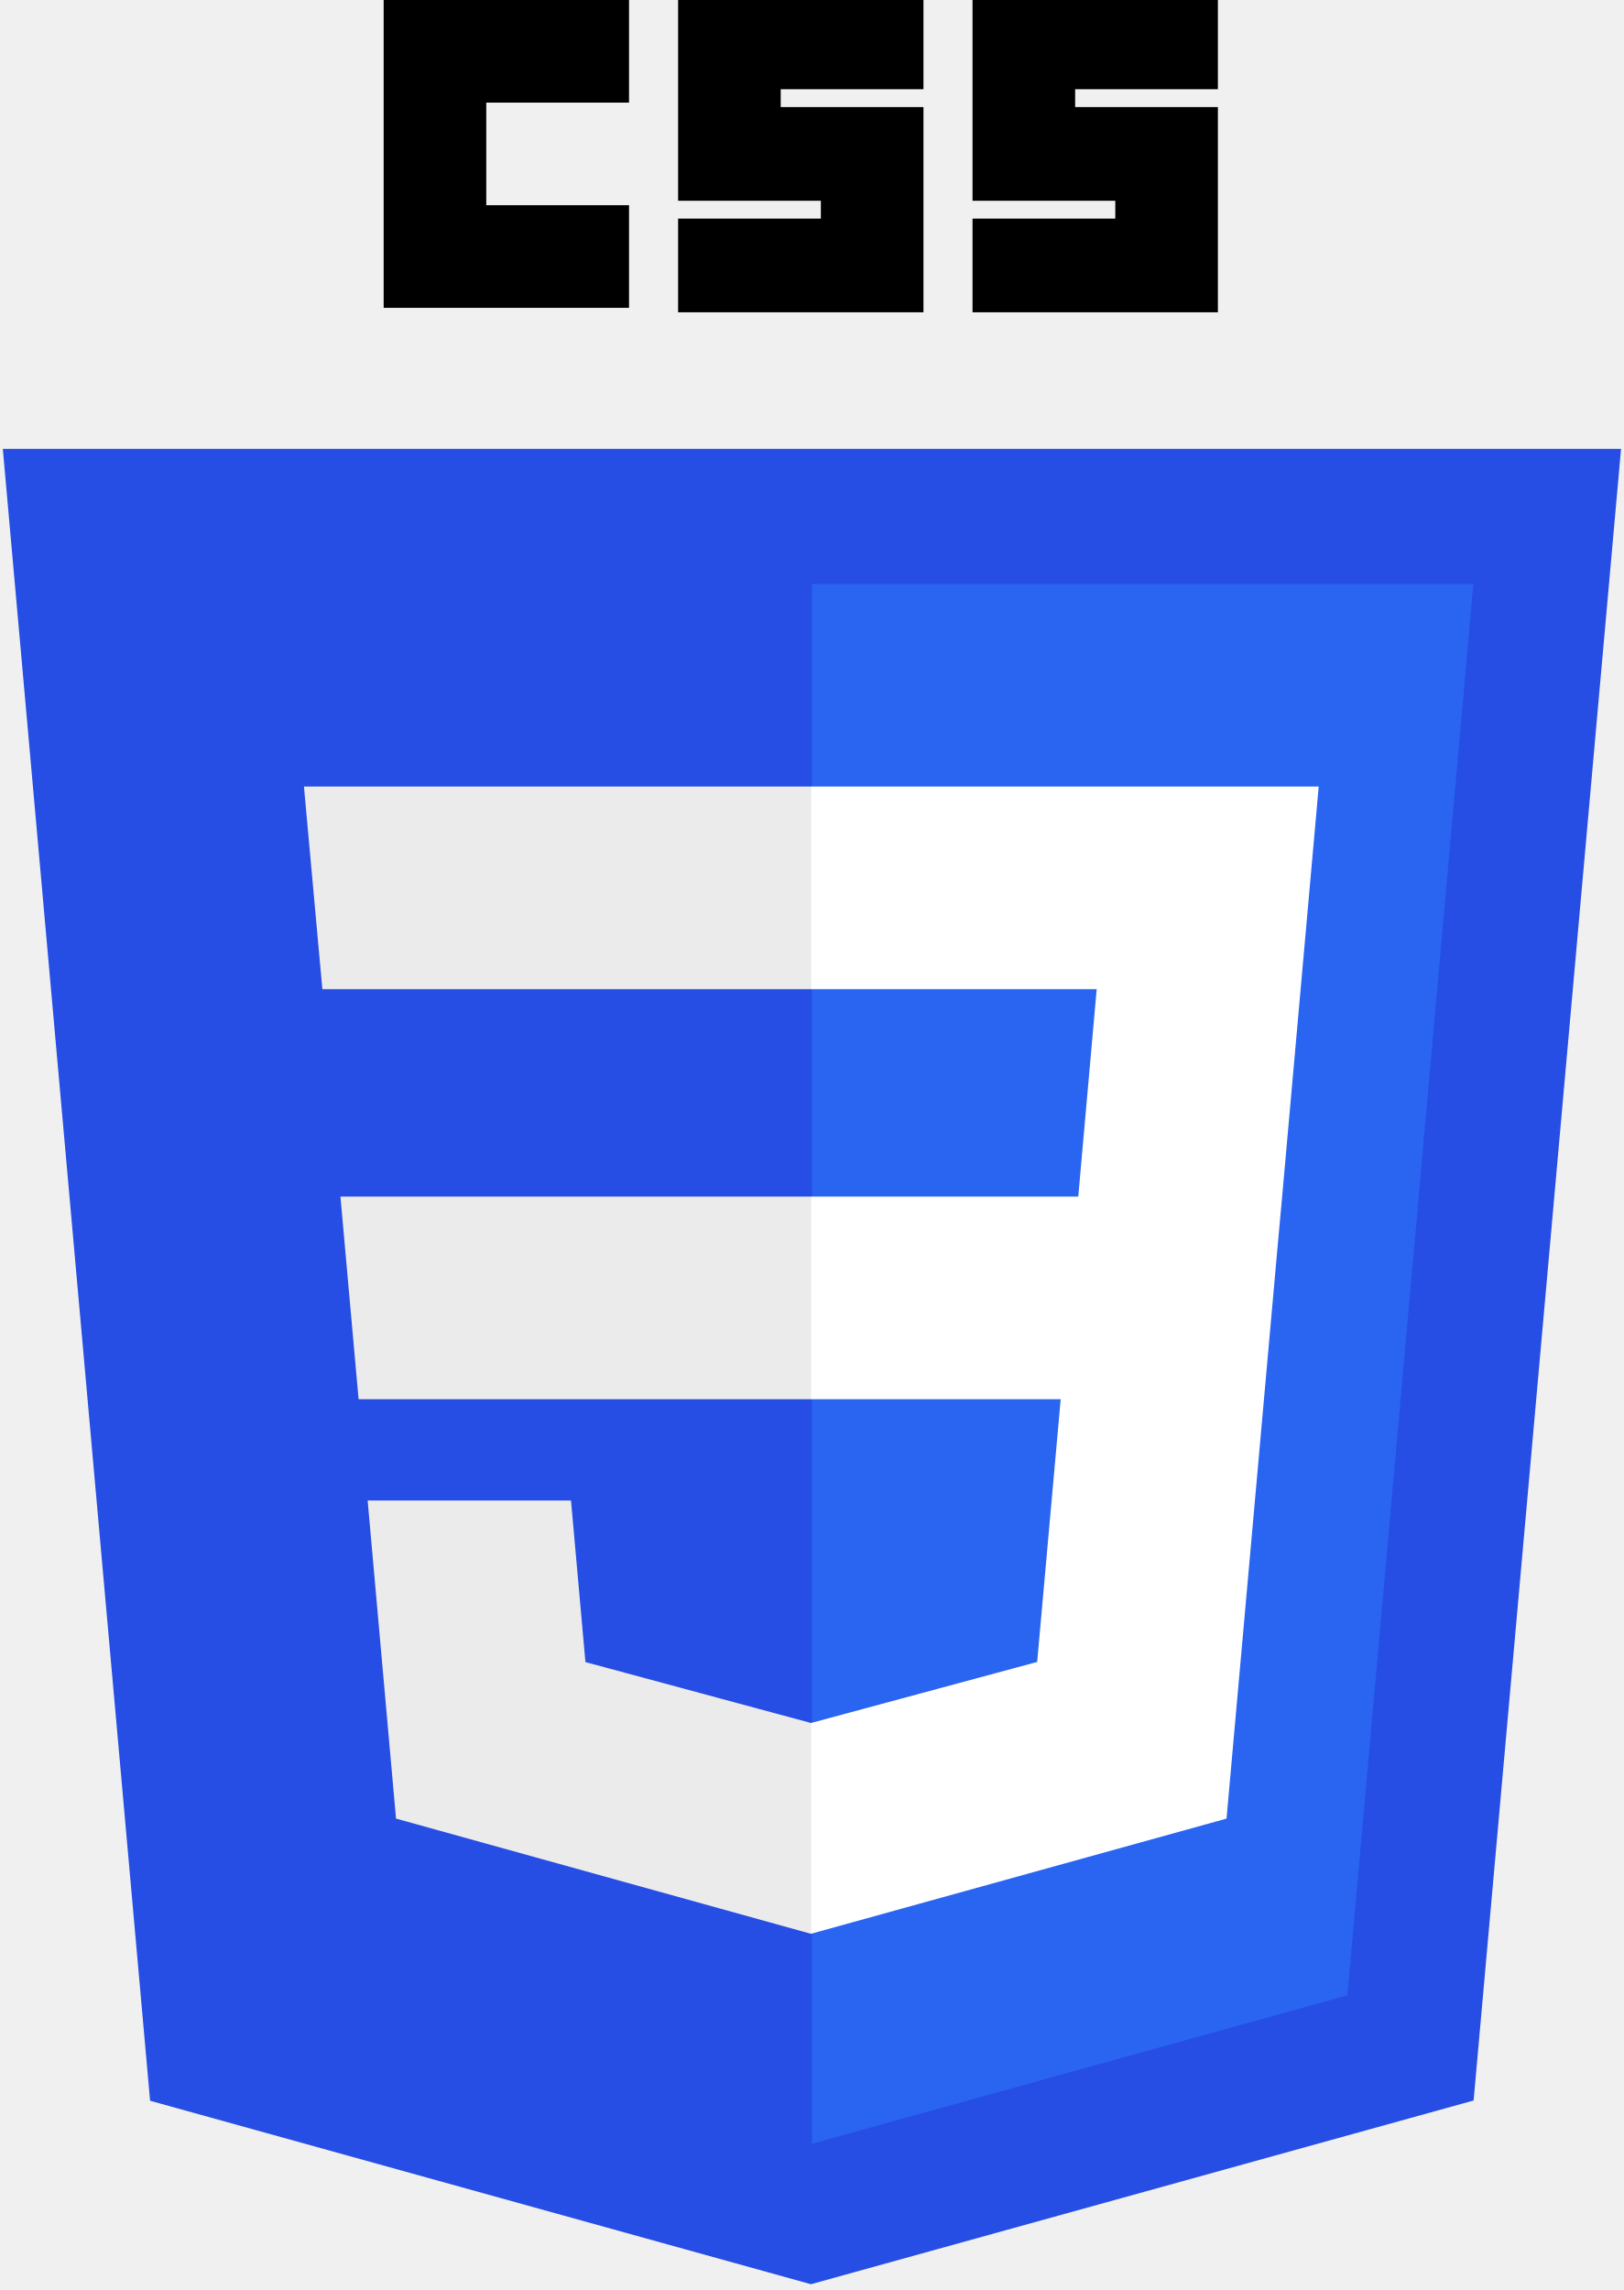
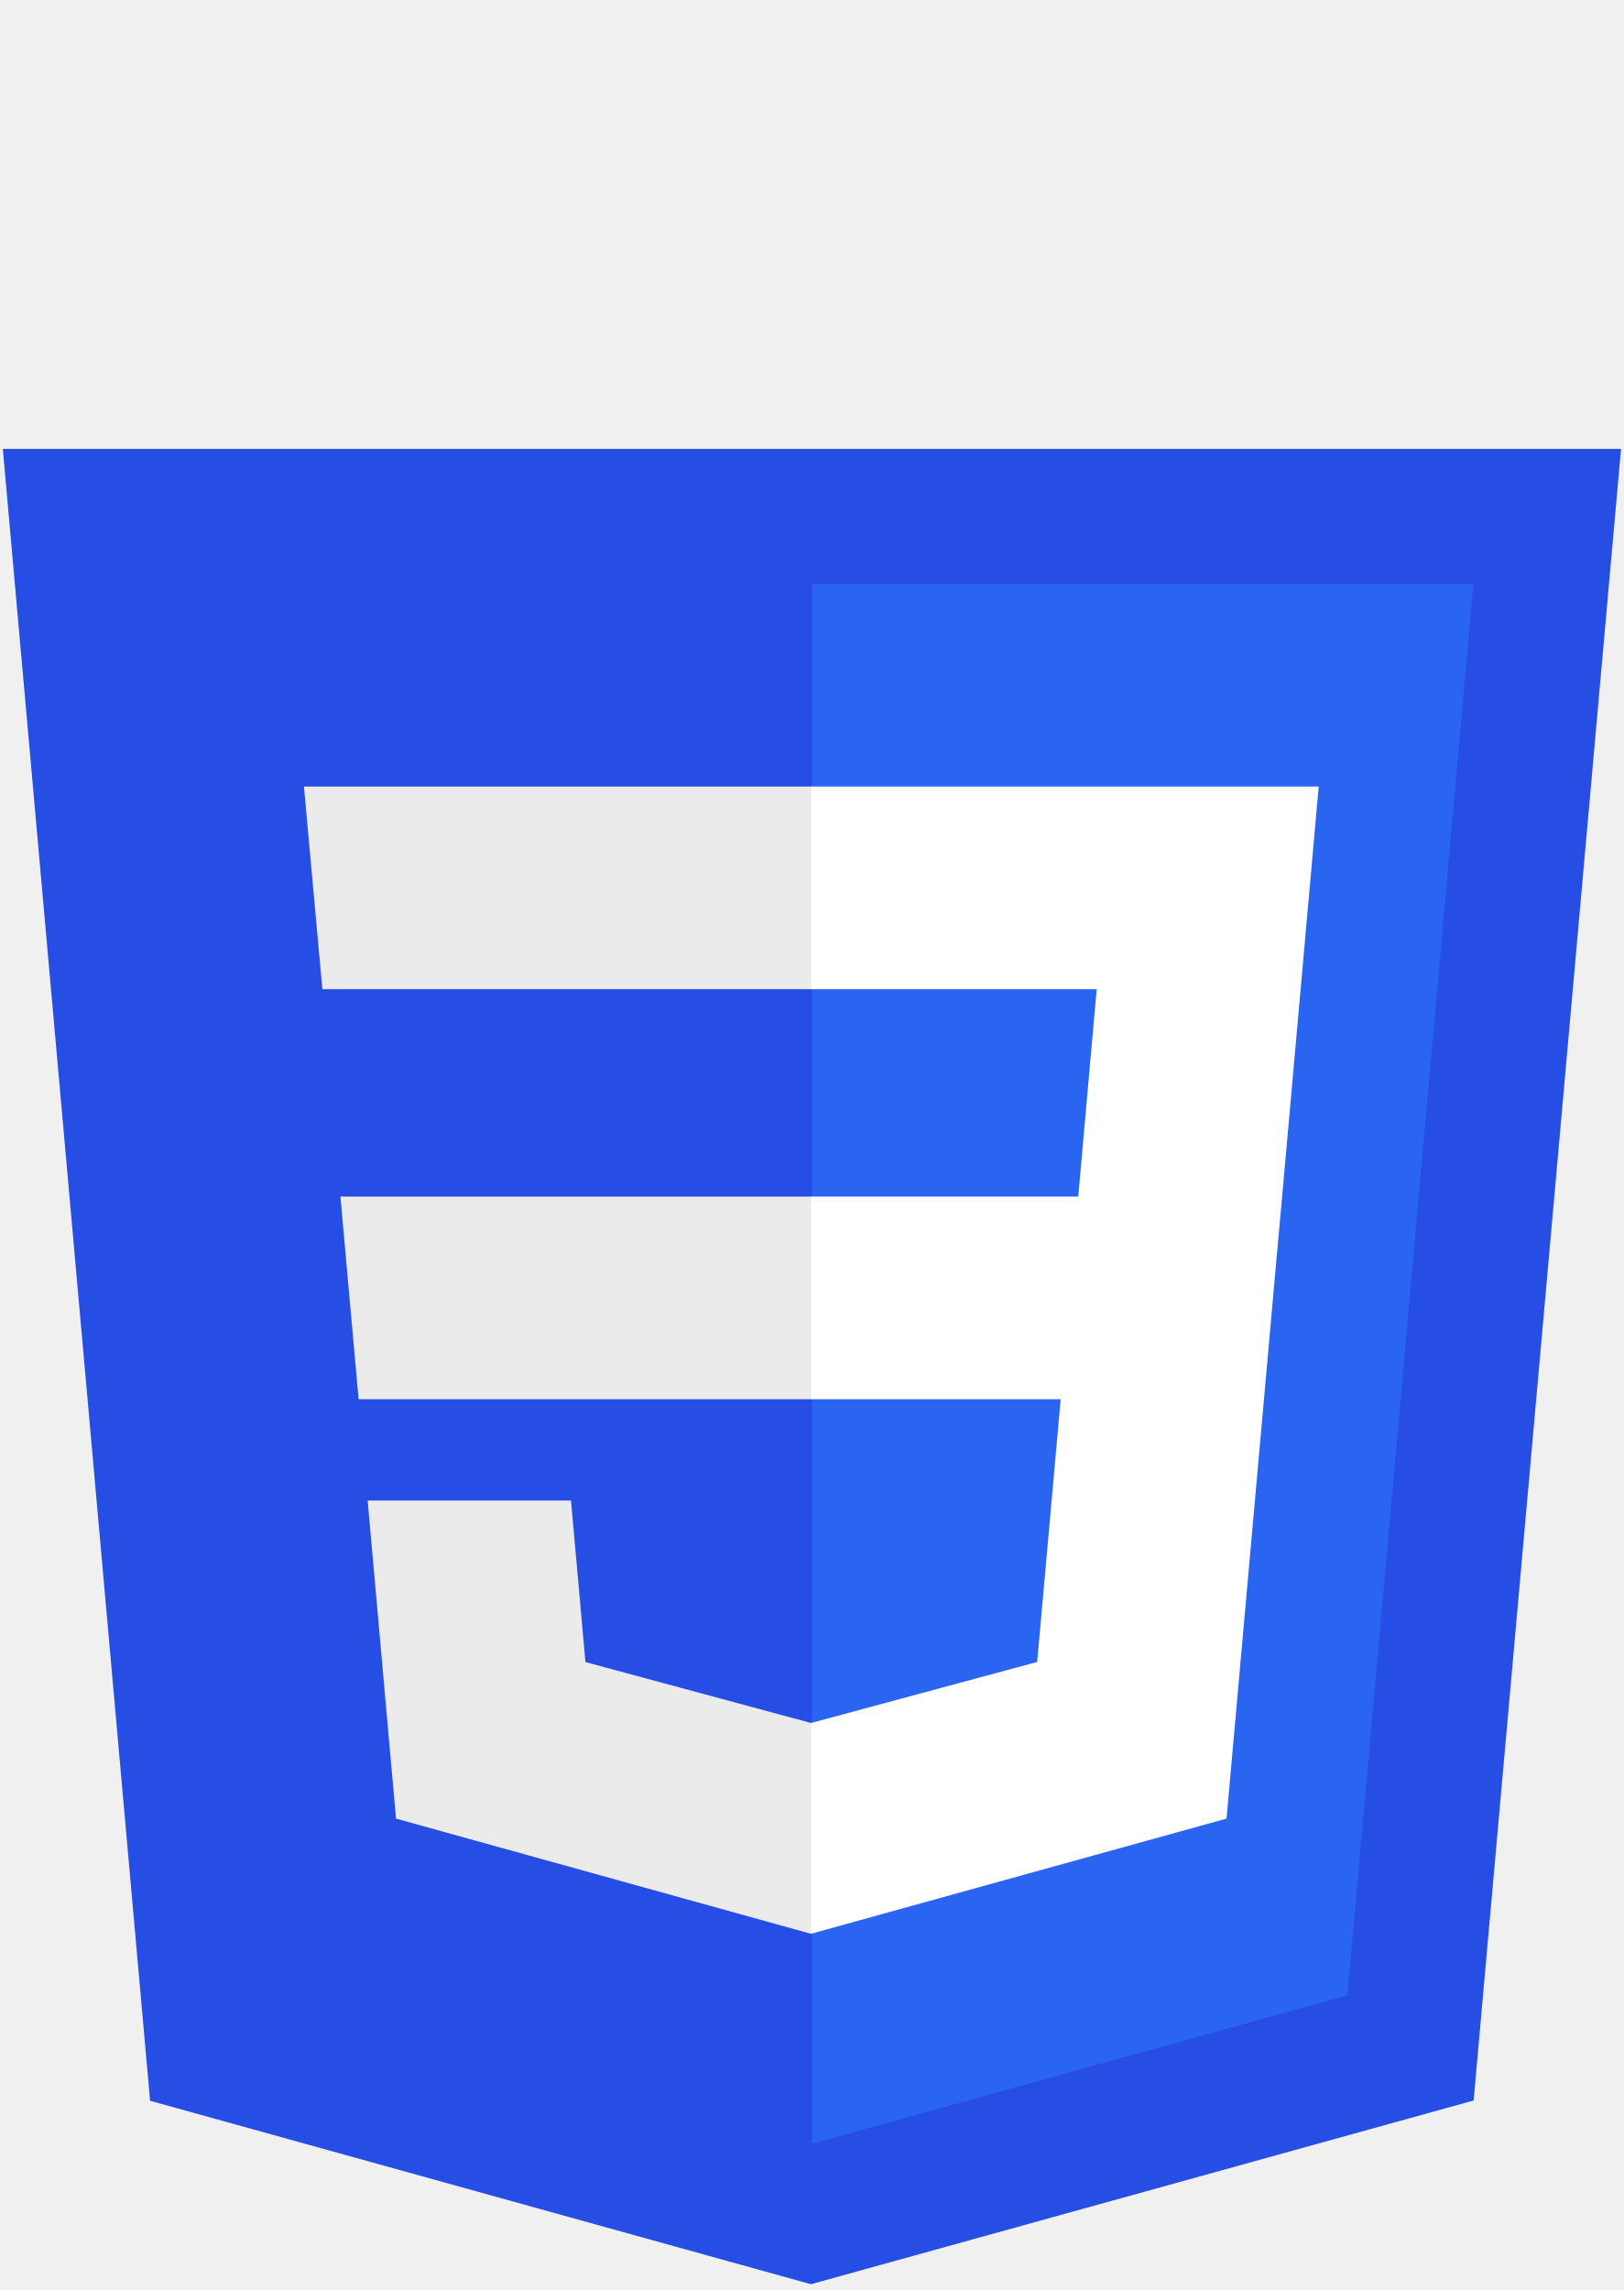
<svg xmlns="http://www.w3.org/2000/svg" width="256px" height="361px" viewBox="0 0 256 361" version="1.1" preserveAspectRatio="xMidYMid">
  <g>
    <path d="M127.844,360.088 L23.662,331.166 L0.445,70.766 L255.555,70.766 L232.314,331.125 L127.844,360.088 L127.844,360.088 Z" fill="#264DE4" />
    <path d="M212.417,314.547 L232.278,92.057 L128,92.057 L128,337.95 L212.417,314.547 L212.417,314.547 Z" fill="#2965F1" />
    <path d="M53.669,188.636 L56.531,220.573 L128,220.573 L128,188.636 L53.669,188.636 L53.669,188.636 Z" fill="#EBEBEB" />
    <path d="M47.917,123.995 L50.82,155.932 L128,155.932 L128,123.995 L47.917,123.995 L47.917,123.995 Z" fill="#EBEBEB" />
    <path d="M128,271.58 L127.86,271.617 L92.292,262.013 L90.018,236.542 L57.958,236.542 L62.432,286.688 L127.853,304.849 L128,304.808 L128,271.58 L128,271.58 Z" fill="#EBEBEB" />
-     <path d="M60.484,0 L99.165,0 L99.165,16.176 L76.659,16.176 L76.659,32.352 L99.165,32.352 L99.165,48.527 L60.484,48.527 L60.484,0 L60.484,0 Z" fill="#000000" />
-     <path d="M106.901,0 L145.582,0 L145.582,14.066 L123.077,14.066 L123.077,16.879 L145.582,16.879 L145.582,49.231 L106.901,49.231 L106.901,34.462 L129.407,34.462 L129.407,31.648 L106.901,31.648 L106.901,0 L106.901,0 Z" fill="#000000" />
-     <path d="M153.319,0 L192,0 L192,14.066 L169.495,14.066 L169.495,16.879 L192,16.879 L192,49.231 L153.319,49.231 L153.319,34.462 L175.824,34.462 L175.824,31.648 L153.319,31.648 L153.319,0 L153.319,0 Z" fill="#000000" />
    <path d="M202.127,188.636 L207.892,123.995 L127.89,123.995 L127.89,155.932 L172.892,155.932 L169.986,188.636 L127.89,188.636 L127.89,220.573 L167.217,220.573 L163.509,261.993 L127.89,271.607 L127.89,304.833 L193.362,286.688 L193.843,281.292 L201.348,197.212 L202.127,188.636 L202.127,188.636 Z" fill="#FFFFFF" />
  </g>
</svg>
